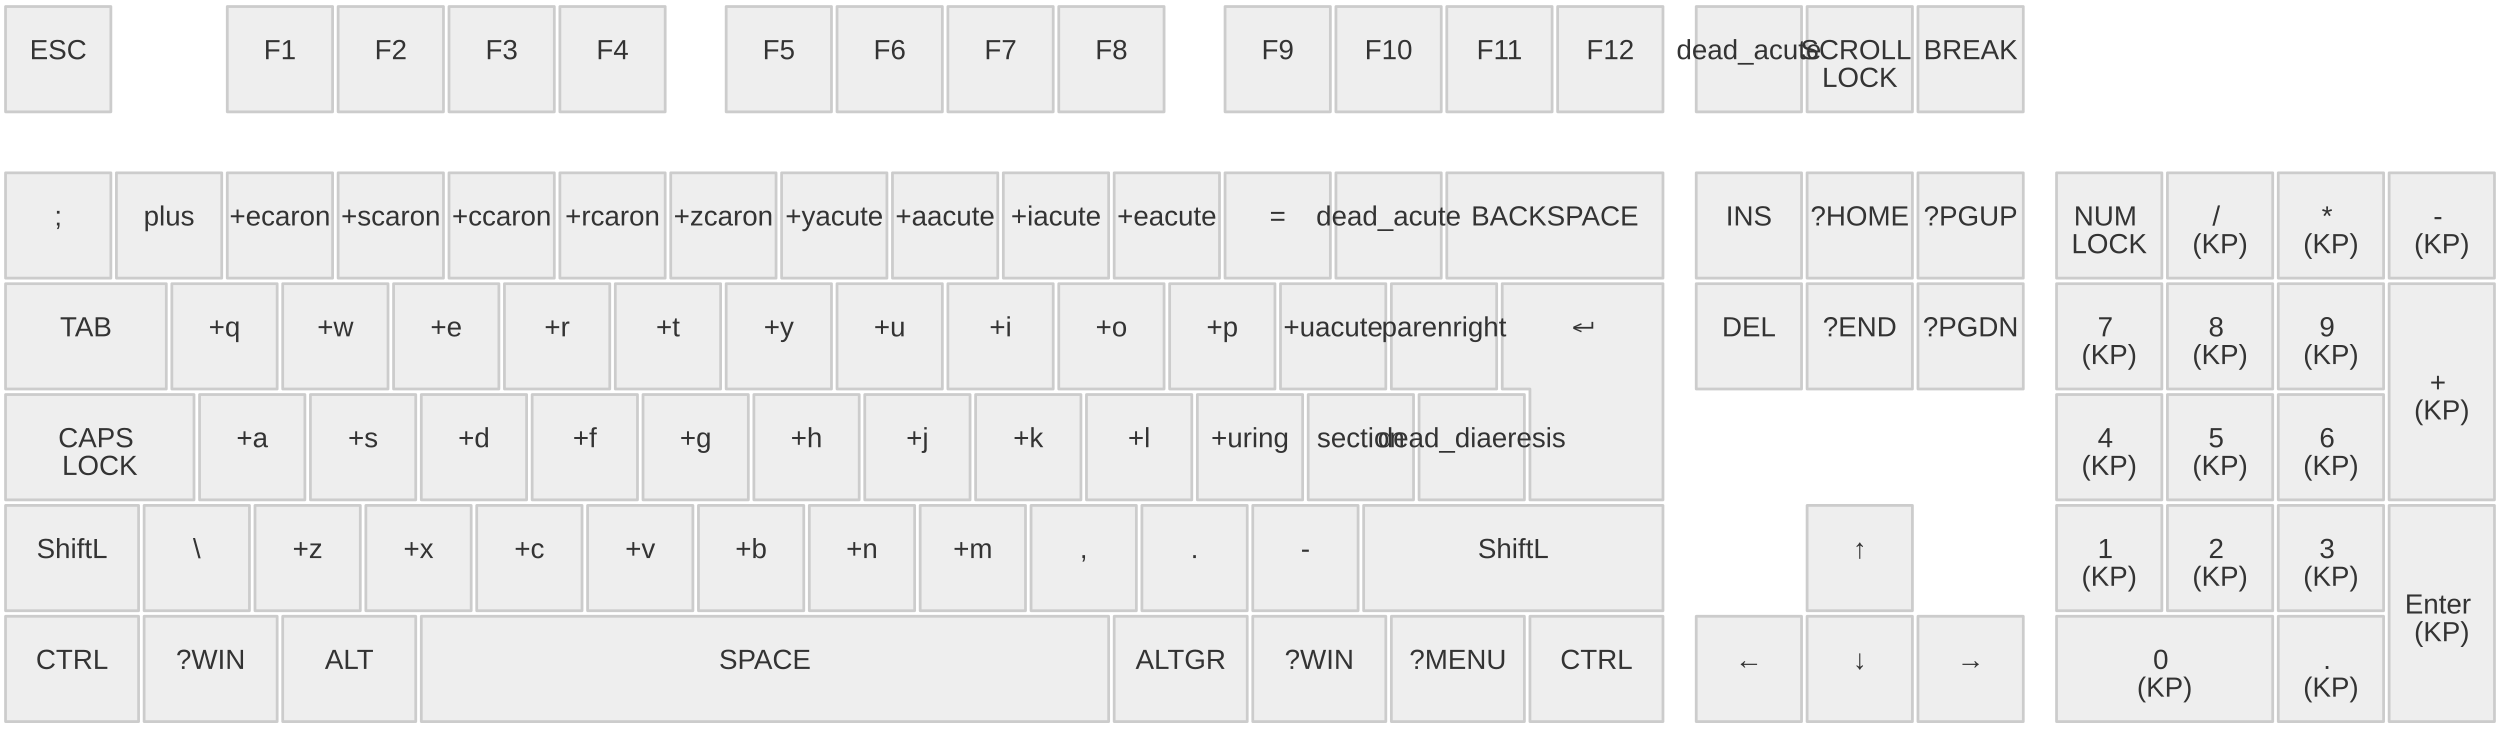
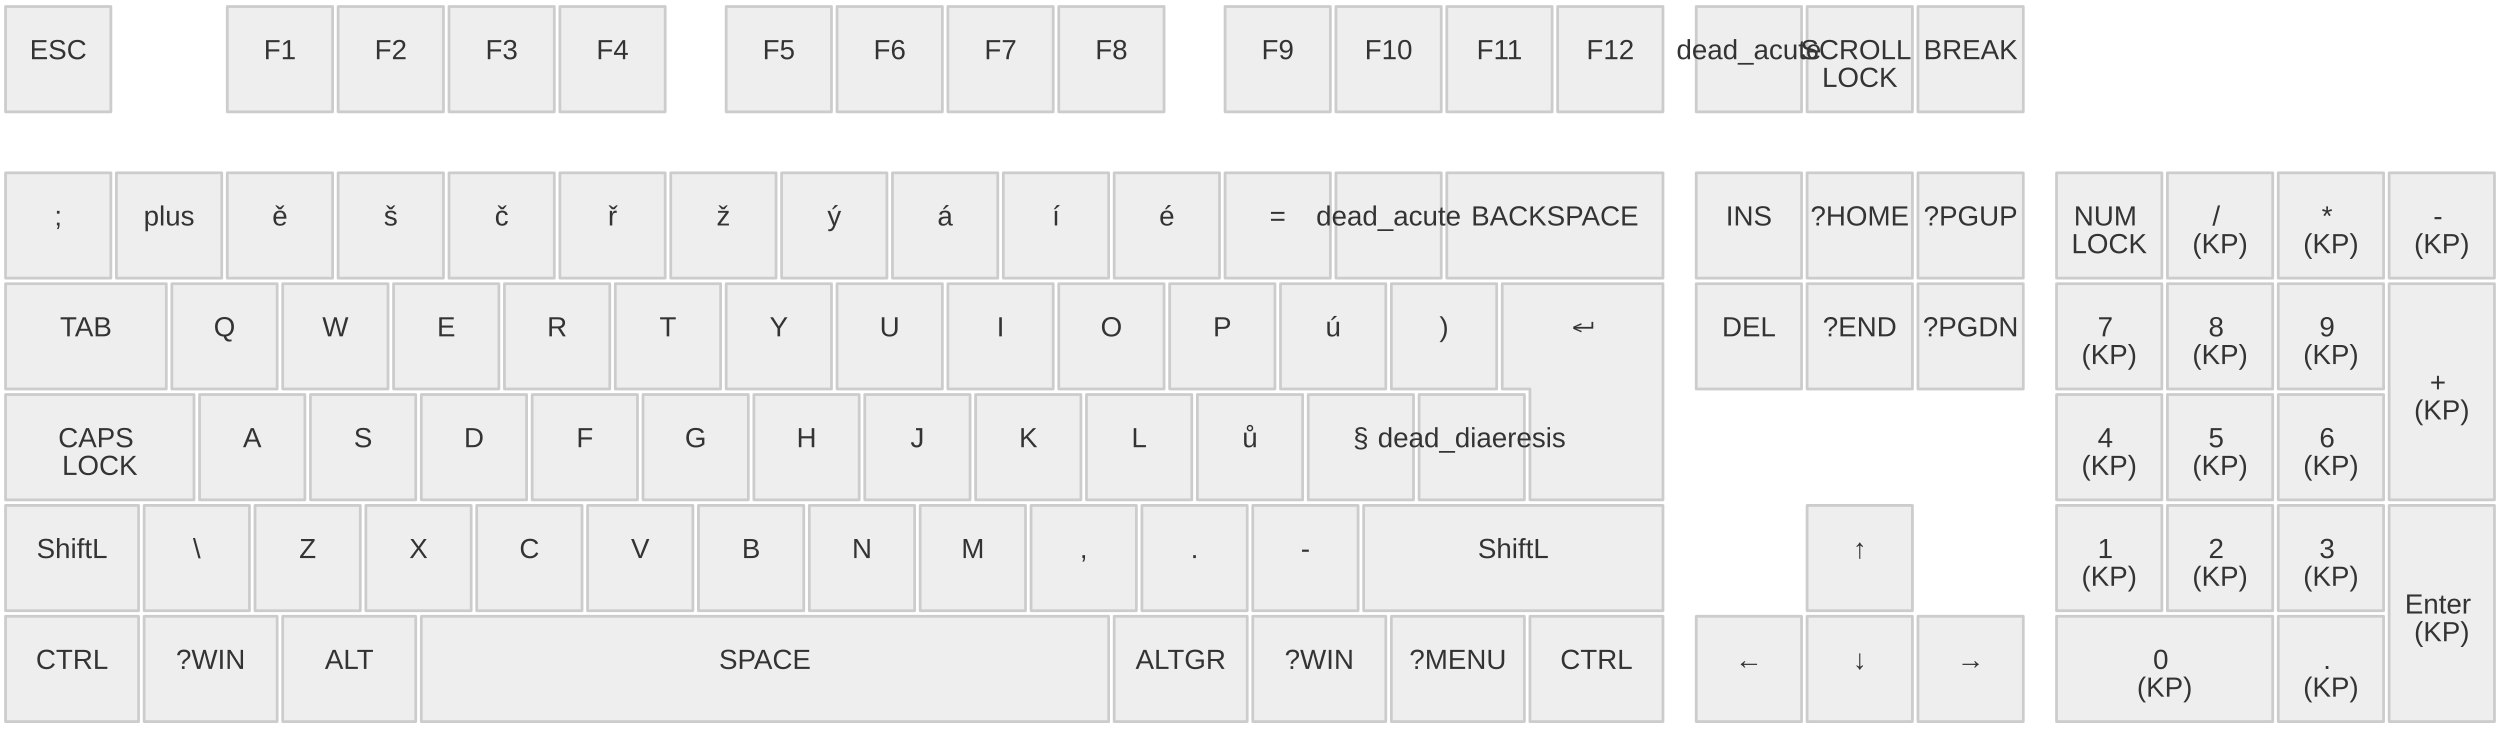
<svg xmlns="http://www.w3.org/2000/svg" width="903.0" height="263.0" viewBox="-1 -1 902.0 262.0">
  <g font-family="Arial" font-size="10px" font-size-adjust="0.518">
    <g fill="#eee" stroke="#ccc" stroke-linejoin="round">
      <rect x="1" y="1" width="38" height="38" />
      <rect x="81" y="1" width="38" height="38" />
      <rect x="121" y="1" width="38" height="38" />
      <rect x="161" y="1" width="38" height="38" />
      <rect x="201" y="1" width="38" height="38" />
      <rect x="261.0" y="1" width="38" height="38" />
      <rect x="301.0" y="1" width="38" height="38" />
      <rect x="341.0" y="1" width="38" height="38" />
      <rect x="381.0" y="1" width="38" height="38" />
      <rect x="441.0" y="1" width="38" height="38" />
      <rect x="481.0" y="1" width="38" height="38" />
      <rect x="521.0" y="1" width="38" height="38" />
      <rect x="561.0" y="1" width="38" height="38" />
      <rect x="1" y="61.0" width="38" height="38" />
      <rect x="41" y="61.0" width="38" height="38" />
      <rect x="81" y="61.0" width="38" height="38" />
      <rect x="121" y="61.0" width="38" height="38" />
      <rect x="161" y="61.0" width="38" height="38" />
      <rect x="201" y="61.0" width="38" height="38" />
      <rect x="241" y="61.0" width="38" height="38" />
      <rect x="281" y="61.0" width="38" height="38" />
      <rect x="321" y="61.0" width="38" height="38" />
      <rect x="361" y="61.0" width="38" height="38" />
      <rect x="401" y="61.0" width="38" height="38" />
      <rect x="441" y="61.0" width="38" height="38" />
      <rect x="481" y="61.0" width="38" height="38" />
      <rect x="521" y="61.0" width="78" height="38" />
      <rect x="1" y="101.0" width="58.0" height="38" />
      <rect x="61.0" y="101.0" width="38" height="38" />
      <rect x="101.0" y="101.0" width="38" height="38" />
      <rect x="141.0" y="101.0" width="38" height="38" />
      <rect x="181.0" y="101.0" width="38" height="38" />
      <rect x="221.0" y="101.0" width="38" height="38" />
      <rect x="261.0" y="101.0" width="38" height="38" />
      <rect x="301.0" y="101.0" width="38" height="38" />
      <rect x="341.0" y="101.0" width="38" height="38" />
      <rect x="381.0" y="101.0" width="38" height="38" />
      <rect x="421.0" y="101.0" width="38" height="38" />
      <rect x="461.0" y="101.0" width="38" height="38" />
      <rect x="501.0" y="101.0" width="38" height="38" />
      <rect x="1" y="141.0" width="68.0" height="38" />
      <rect x="71.0" y="141.0" width="38" height="38" />
      <rect x="111.0" y="141.0" width="38" height="38" />
      <rect x="151.0" y="141.0" width="38" height="38" />
      <rect x="191.0" y="141.0" width="38" height="38" />
      <rect x="231.0" y="141.0" width="38" height="38" />
      <rect x="271.0" y="141.0" width="38" height="38" />
      <rect x="311.0" y="141.0" width="38" height="38" />
      <rect x="351.0" y="141.0" width="38" height="38" />
      <rect x="391.0" y="141.0" width="38" height="38" />
      <rect x="431.0" y="141.0" width="38" height="38" />
      <rect x="471.0" y="141.0" width="38" height="38" />
      <rect x="511.0" y="141.0" width="38" height="38" />
      <polygon points="541.0,101.0 599.0,101.0 599.0,179.0 551.0,179.0 551.0,139.0 541.0,139.0 541.0,101.0" />
      <rect x="1" y="181.0" width="48.0" height="38" />
      <rect x="51.0" y="181.0" width="38" height="38" />
      <rect x="91.0" y="181.0" width="38" height="38" />
      <rect x="131.0" y="181.0" width="38" height="38" />
      <rect x="171.0" y="181.0" width="38" height="38" />
      <rect x="211.0" y="181.0" width="38" height="38" />
      <rect x="251.0" y="181.0" width="38" height="38" />
      <rect x="291.0" y="181.0" width="38" height="38" />
      <rect x="331.0" y="181.0" width="38" height="38" />
      <rect x="371.0" y="181.0" width="38" height="38" />
      <rect x="411.0" y="181.0" width="38" height="38" />
      <rect x="451.0" y="181.0" width="38" height="38" />
      <rect x="491.0" y="181.0" width="108.0" height="38" />
      <rect x="1" y="221.0" width="48.0" height="38" />
      <rect x="51.0" y="221.0" width="48.0" height="38" />
      <rect x="101.0" y="221.0" width="48.0" height="38" />
      <rect x="151.0" y="221.0" width="248.0" height="38" />
      <rect x="401.0" y="221.0" width="48.0" height="38" />
      <rect x="451.0" y="221.0" width="48.0" height="38" />
      <rect x="501.0" y="221.0" width="48.0" height="38" />
      <rect x="551.0" y="221.0" width="48.0" height="38" />
      <rect x="611.0" y="1" width="38" height="38" />
      <rect x="651.0" y="1" width="38" height="38" />
      <rect x="691.0" y="1" width="38" height="38" />
      <rect x="611.0" y="61.0" width="38" height="38" />
      <rect x="651.0" y="61.0" width="38" height="38" />
      <rect x="691.0" y="61.0" width="38" height="38" />
      <rect x="611.0" y="101.0" width="38" height="38" />
      <rect x="651.0" y="101.0" width="38" height="38" />
      <rect x="691.0" y="101.0" width="38" height="38" />
      <rect x="651.0" y="181.0" width="38" height="38" />
      <rect x="611.0" y="221.0" width="38" height="38" />
      <rect x="651.0" y="221.0" width="38" height="38" />
      <rect x="691.0" y="221.0" width="38" height="38" />
      <rect x="741.0" y="61.0" width="38" height="38" />
      <rect x="781.0" y="61.0" width="38" height="38" />
      <rect x="821.0" y="61.0" width="38" height="38" />
      <rect x="861.0" y="61.0" width="38" height="38" />
      <rect x="741.0" y="101.0" width="38" height="38" />
      <rect x="781.0" y="101.0" width="38" height="38" />
      <rect x="821.0" y="101.0" width="38" height="38" />
      <rect x="741.0" y="141.0" width="38" height="38" />
      <rect x="781.0" y="141.0" width="38" height="38" />
      <rect x="821.0" y="141.0" width="38" height="38" />
      <rect x="861.0" y="101.0" width="38" height="78.0" />
      <rect x="741.0" y="181.0" width="38" height="38" />
      <rect x="781.0" y="181.0" width="38" height="38" />
      <rect x="821.0" y="181.0" width="38" height="38" />
      <rect x="741.0" y="221.0" width="78" height="38" />
      <rect x="821.0" y="221.0" width="38" height="38" />
      <rect x="861.0" y="181.0" width="38" height="78.0" />
    </g>
    <g fill="#333" text-anchor="middle" text-align="center">
      <text x="20.0" y="20.0">ESC</text>
      <text x="100.0" y="20.0">F1</text>
      <text x="140.0" y="20.0">F2</text>
      <text x="180.0" y="20.0">F3</text>
      <text x="220.0" y="20.0">F4</text>
      <text x="280.0" y="20.0">F5</text>
      <text x="320.0" y="20.0">F6</text>
      <text x="360.0" y="20.0">F7</text>
      <text x="400.0" y="20.0">F8</text>
      <text x="460.0" y="20.0">F9</text>
      <text x="500.0" y="20.0">F10</text>
      <text x="540.0" y="20.0">F11</text>
      <text x="580.0" y="20.0">F12</text>
      <text x="20.0" y="80.0">;</text>
      <text x="60.0" y="80.0">plus</text>
-       <text x="100.0" y="80.0">+ecaron</text>
-       <text x="140.0" y="80.0">+scaron</text>
-       <text x="180.0" y="80.0">+ccaron</text>
-       <text x="220.0" y="80.0">+rcaron</text>
-       <text x="260.0" y="80.0">+zcaron</text>
-       <text x="300.0" y="80.0">+yacute</text>
-       <text x="340.0" y="80.0">+aacute</text>
-       <text x="380.0" y="80.0">+iacute</text>
-       <text x="420.0" y="80.0">+eacute</text>
+       <text x="100.0" y="80.0">ě</text>
+       <text x="140.0" y="80.0">š</text>
+       <text x="180.0" y="80.0">č</text>
+       <text x="220.0" y="80.0">ř</text>
+       <text x="260.0" y="80.0">ž</text>
+       <text x="300.0" y="80.0">ý</text>
+       <text x="340.0" y="80.0">á</text>
+       <text x="380.0" y="80.0">í</text>
+       <text x="420.0" y="80.0">é</text>
      <text x="460.0" y="80.0">=</text>
      <text x="500.0" y="80.0">dead_acute</text>
      <text x="560.0" y="80.0">BACKSPACE</text>
      <text x="30.0" y="120.0">TAB</text>
-       <text x="80.0" y="120.0">+q</text>
-       <text x="120.0" y="120.0">+w</text>
-       <text x="160.0" y="120.0">+e</text>
-       <text x="200.0" y="120.0">+r</text>
-       <text x="240.0" y="120.0">+t</text>
-       <text x="280.0" y="120.0">+y</text>
-       <text x="320.0" y="120.0">+u</text>
-       <text x="360.0" y="120.0">+i</text>
-       <text x="400.0" y="120.0">+o</text>
-       <text x="440.0" y="120.0">+p</text>
-       <text x="480.0" y="120.0">+uacute</text>
-       <text x="520.0" y="120.0">parenright</text>
+       <text x="80.0" y="120.0">Q</text>
+       <text x="120.0" y="120.0">W</text>
+       <text x="160.0" y="120.0">E</text>
+       <text x="200.0" y="120.0">R</text>
+       <text x="240.0" y="120.0">T</text>
+       <text x="280.0" y="120.0">Y</text>
+       <text x="320.0" y="120.0">U</text>
+       <text x="360.0" y="120.0">I</text>
+       <text x="400.0" y="120.0">O</text>
+       <text x="440.0" y="120.0">P</text>
+       <text x="480.0" y="120.0">ú</text>
+       <text x="520.0" y="120.0">)</text>
      <text x="35.0" y="160.0">
        <tspan x="35.0" dy="0">CAPS</tspan>
        <tspan x="35.0" dy="1em">LOCK</tspan>
      </text>
-       <text x="90.0" y="160.0">+a</text>
-       <text x="130.0" y="160.0">+s</text>
-       <text x="170.0" y="160.0">+d</text>
-       <text x="210.0" y="160.0">+f</text>
-       <text x="250.0" y="160.0">+g</text>
-       <text x="290.0" y="160.0">+h</text>
-       <text x="330.0" y="160.0">+j</text>
-       <text x="370.0" y="160.0">+k</text>
-       <text x="410.0" y="160.0">+l</text>
-       <text x="450.0" y="160.0">+uring</text>
-       <text x="490.0" y="160.0">section</text>
+       <text x="90.0" y="160.0">A</text>
+       <text x="130.0" y="160.0">S</text>
+       <text x="170.0" y="160.0">D</text>
+       <text x="210.0" y="160.0">F</text>
+       <text x="250.0" y="160.0">G</text>
+       <text x="290.0" y="160.0">H</text>
+       <text x="330.0" y="160.0">J</text>
+       <text x="370.0" y="160.0">K</text>
+       <text x="410.0" y="160.0">L</text>
+       <text x="450.0" y="160.0">ů</text>
+       <text x="490.0" y="160.0">§</text>
      <text x="530.0" y="160.0">dead_diaeresis</text>
      <text x="570.0" y="120.0">↵</text>
      <text x="25.0" y="200.0">ShiftL</text>
      <text x="70.0" y="200.0">\</text>
-       <text x="110.0" y="200.0">+z</text>
-       <text x="150.0" y="200.0">+x</text>
-       <text x="190.0" y="200.0">+c</text>
-       <text x="230.0" y="200.0">+v</text>
-       <text x="270.0" y="200.0">+b</text>
-       <text x="310.0" y="200.0">+n</text>
-       <text x="350.0" y="200.0">+m</text>
+       <text x="110.0" y="200.0">Z</text>
+       <text x="150.0" y="200.0">X</text>
+       <text x="190.0" y="200.0">C</text>
+       <text x="230.0" y="200.0">V</text>
+       <text x="270.0" y="200.0">B</text>
+       <text x="310.0" y="200.0">N</text>
+       <text x="350.0" y="200.0">M</text>
      <text x="390.0" y="200.0">,</text>
      <text x="430.0" y="200.0">.</text>
      <text x="470.0" y="200.0">-</text>
      <text x="545.0" y="200.0">ShiftL</text>
      <text x="25.0" y="240.0">CTRL</text>
      <text x="75.0" y="240.0">?WIN</text>
      <text x="125.0" y="240.0">ALT</text>
      <text x="275.0" y="240.0">SPACE</text>
      <text x="425.0" y="240.0">ALTGR</text>
      <text x="475.0" y="240.0">?WIN</text>
      <text x="525.0" y="240.0">?MENU</text>
      <text x="575.0" y="240.0">CTRL</text>
      <text x="630.0" y="20.0">dead_acute</text>
      <text x="670.0" y="20.0">
        <tspan x="670.0" dy="0">SCROLL</tspan>
        <tspan x="670.0" dy="1em">LOCK</tspan>
      </text>
      <text x="710.0" y="20.0">BREAK</text>
      <text x="630.0" y="80.0">INS</text>
      <text x="670.0" y="80.0">?HOME</text>
      <text x="710.0" y="80.0">?PGUP</text>
      <text x="630.0" y="120.0">DEL</text>
      <text x="670.0" y="120.0">?END</text>
      <text x="710.0" y="120.0">?PGDN</text>
      <text x="670.0" y="200.0">↑</text>
      <text x="630.0" y="240.0">←</text>
      <text x="670.0" y="240.0">↓</text>
      <text x="710.0" y="240.0">→</text>
      <text x="760.0" y="80.0">
        <tspan x="760.0" dy="0">NUM</tspan>
        <tspan x="760.0" dy="1em">LOCK</tspan>
      </text>
      <text x="800.0" y="80.0">
        <tspan x="800.0" dy="0">/</tspan>
        <tspan x="800.0" dy="1em">(KP)</tspan>
      </text>
      <text x="840.0" y="80.0">
        <tspan x="840.0" dy="0">*</tspan>
        <tspan x="840.0" dy="1em">(KP)</tspan>
      </text>
      <text x="880.0" y="80.0">
        <tspan x="880.0" dy="0">-</tspan>
        <tspan x="880.0" dy="1em">(KP)</tspan>
      </text>
      <text x="760.0" y="120.0">
        <tspan x="760.0" dy="0">7</tspan>
        <tspan x="760.0" dy="1em">(KP)</tspan>
      </text>
      <text x="800.0" y="120.0">
        <tspan x="800.0" dy="0">8</tspan>
        <tspan x="800.0" dy="1em">(KP)</tspan>
      </text>
      <text x="840.0" y="120.0">
        <tspan x="840.0" dy="0">9</tspan>
        <tspan x="840.0" dy="1em">(KP)</tspan>
      </text>
      <text x="760.0" y="160.0">
        <tspan x="760.0" dy="0">4</tspan>
        <tspan x="760.0" dy="1em">(KP)</tspan>
      </text>
      <text x="800.0" y="160.0">
        <tspan x="800.0" dy="0">5</tspan>
        <tspan x="800.0" dy="1em">(KP)</tspan>
      </text>
      <text x="840.0" y="160.0">
        <tspan x="840.0" dy="0">6</tspan>
        <tspan x="840.0" dy="1em">(KP)</tspan>
      </text>
      <text x="880.0" y="140.0">
        <tspan x="880.0" dy="0">+</tspan>
        <tspan x="880.0" dy="1em">(KP)</tspan>
      </text>
      <text x="760.0" y="200.0">
        <tspan x="760.0" dy="0">1</tspan>
        <tspan x="760.0" dy="1em">(KP)</tspan>
      </text>
      <text x="800.0" y="200.0">
        <tspan x="800.0" dy="0">2</tspan>
        <tspan x="800.0" dy="1em">(KP)</tspan>
      </text>
      <text x="840.0" y="200.0">
        <tspan x="840.0" dy="0">3</tspan>
        <tspan x="840.0" dy="1em">(KP)</tspan>
      </text>
      <text x="780.0" y="240.0">
        <tspan x="780.0" dy="0">0</tspan>
        <tspan x="780.0" dy="1em">(KP)</tspan>
      </text>
      <text x="840.0" y="240.0">
        <tspan x="840.0" dy="0">.</tspan>
        <tspan x="840.0" dy="1em">(KP)</tspan>
      </text>
      <text x="880.0" y="220.0">
        <tspan x="880.0" dy="0">Enter</tspan>
        <tspan x="880.0" dy="1em">(KP)</tspan>
      </text>
    </g>
  </g>
</svg>
